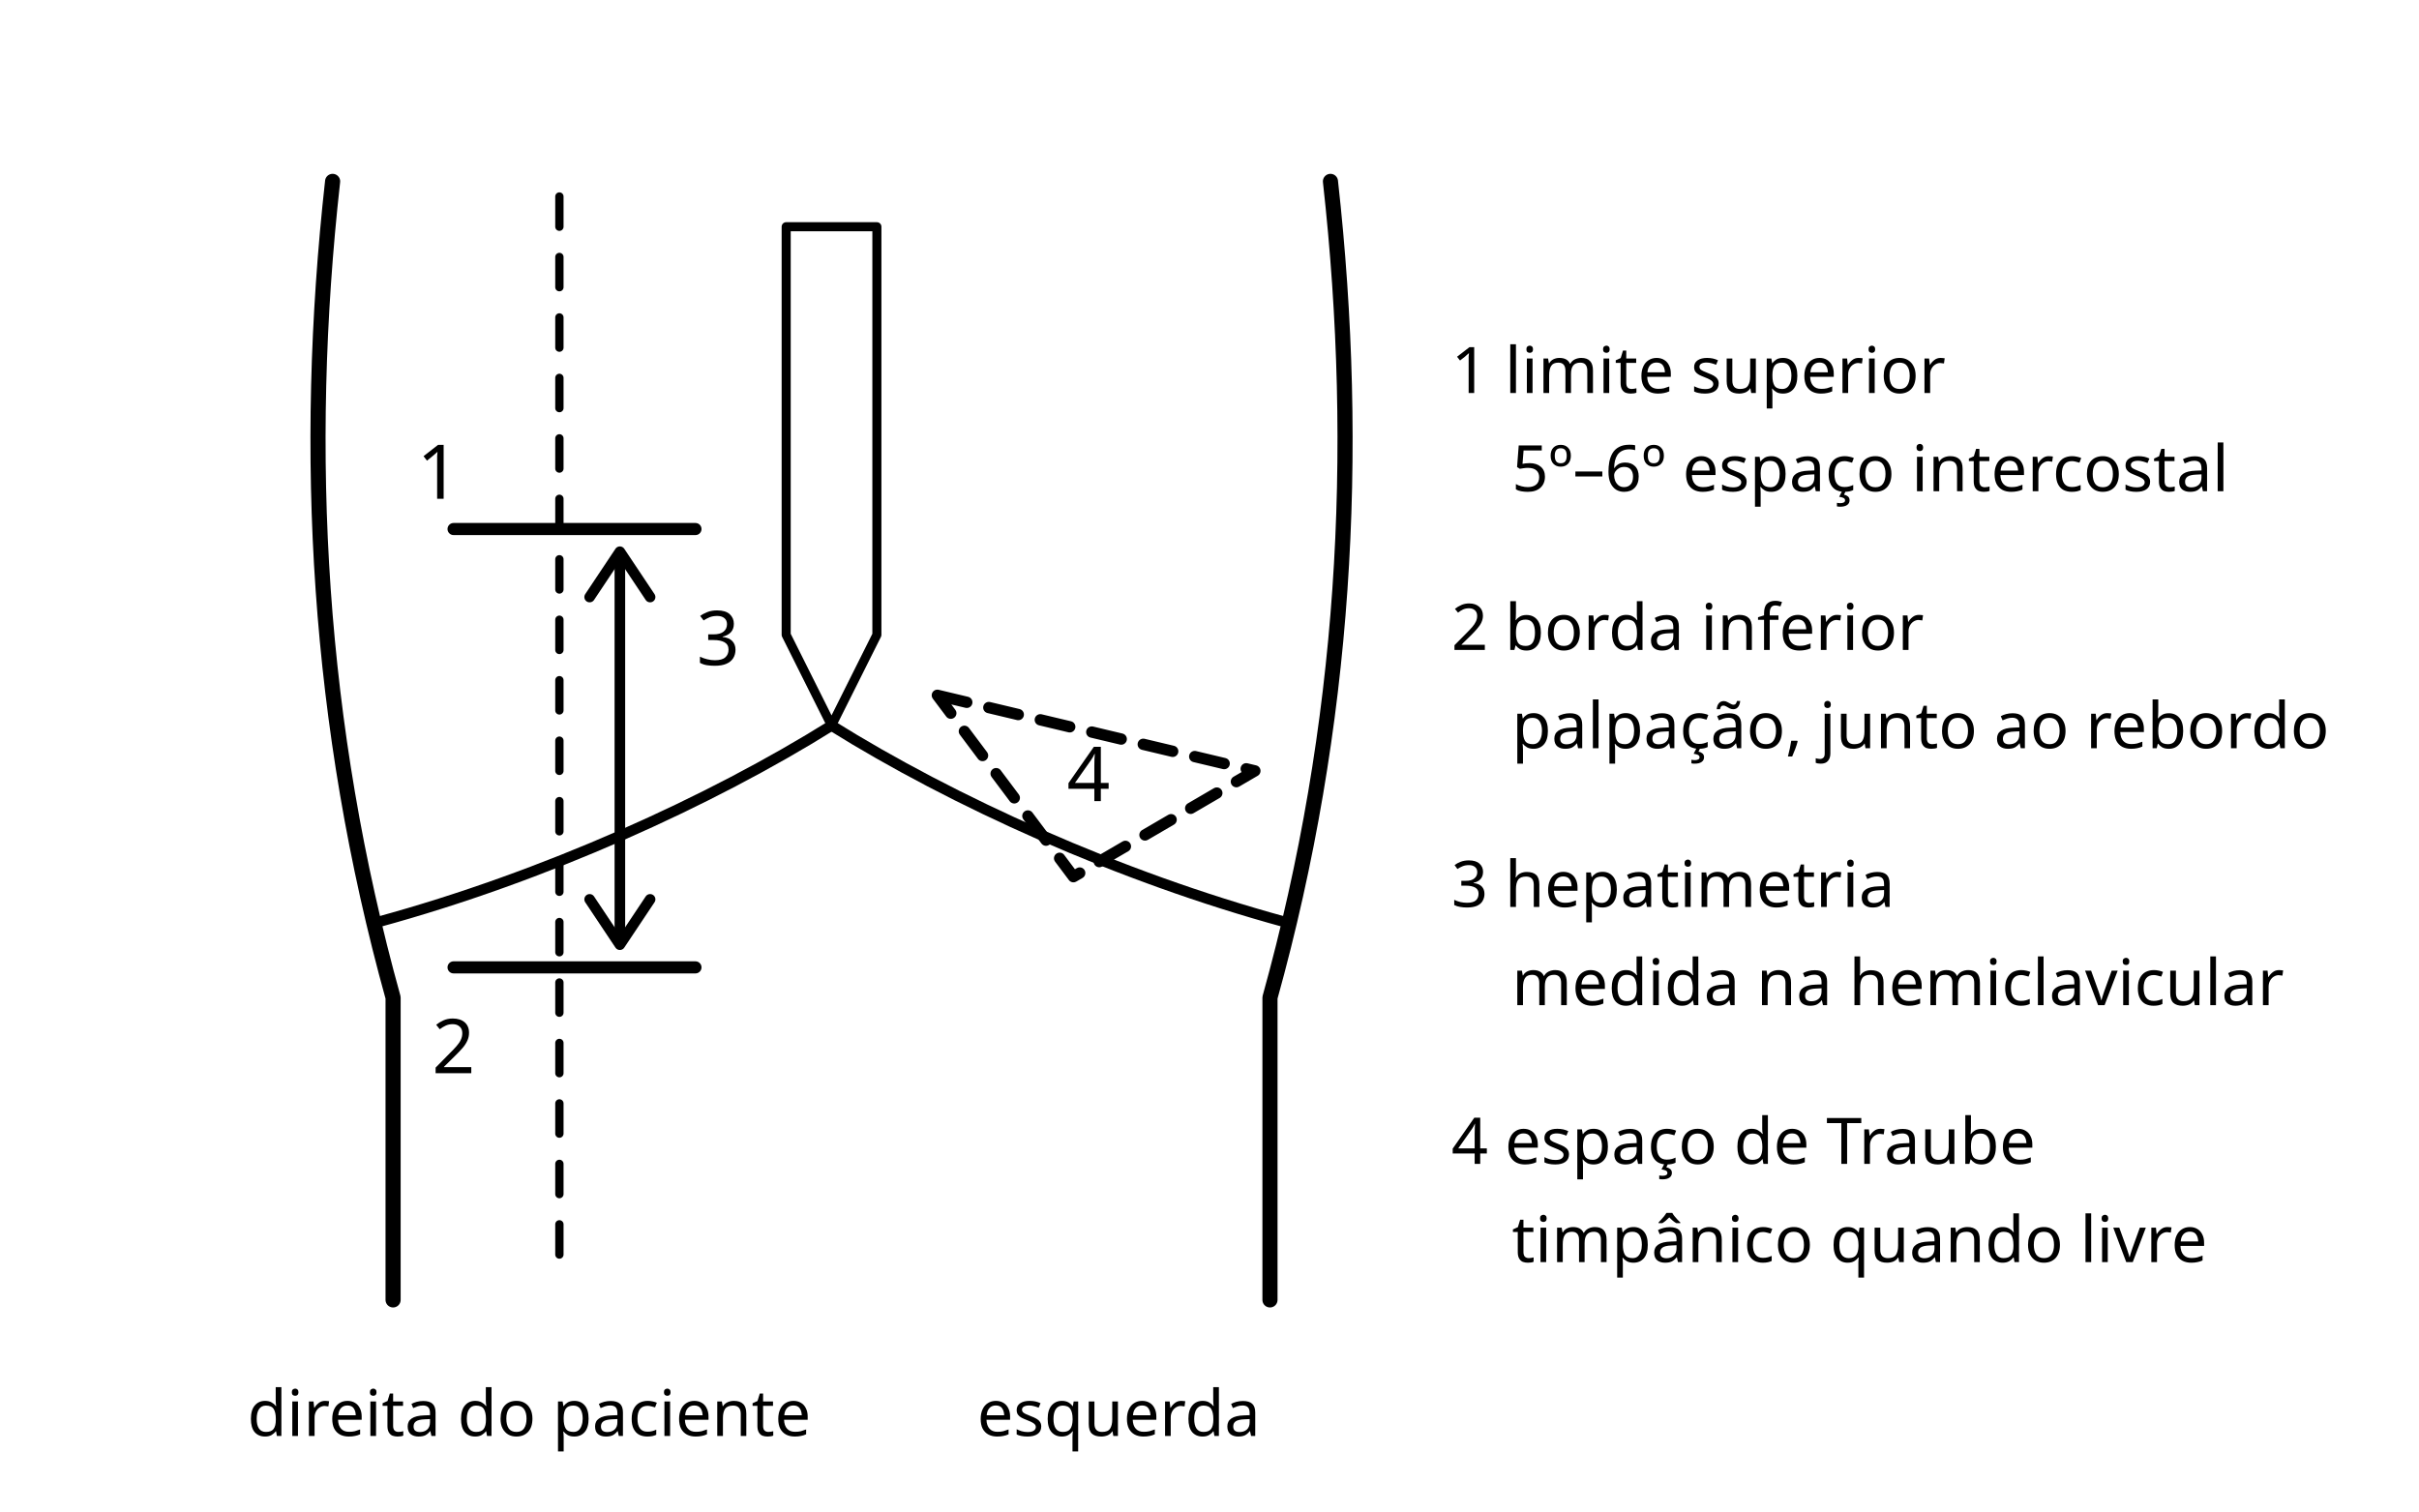
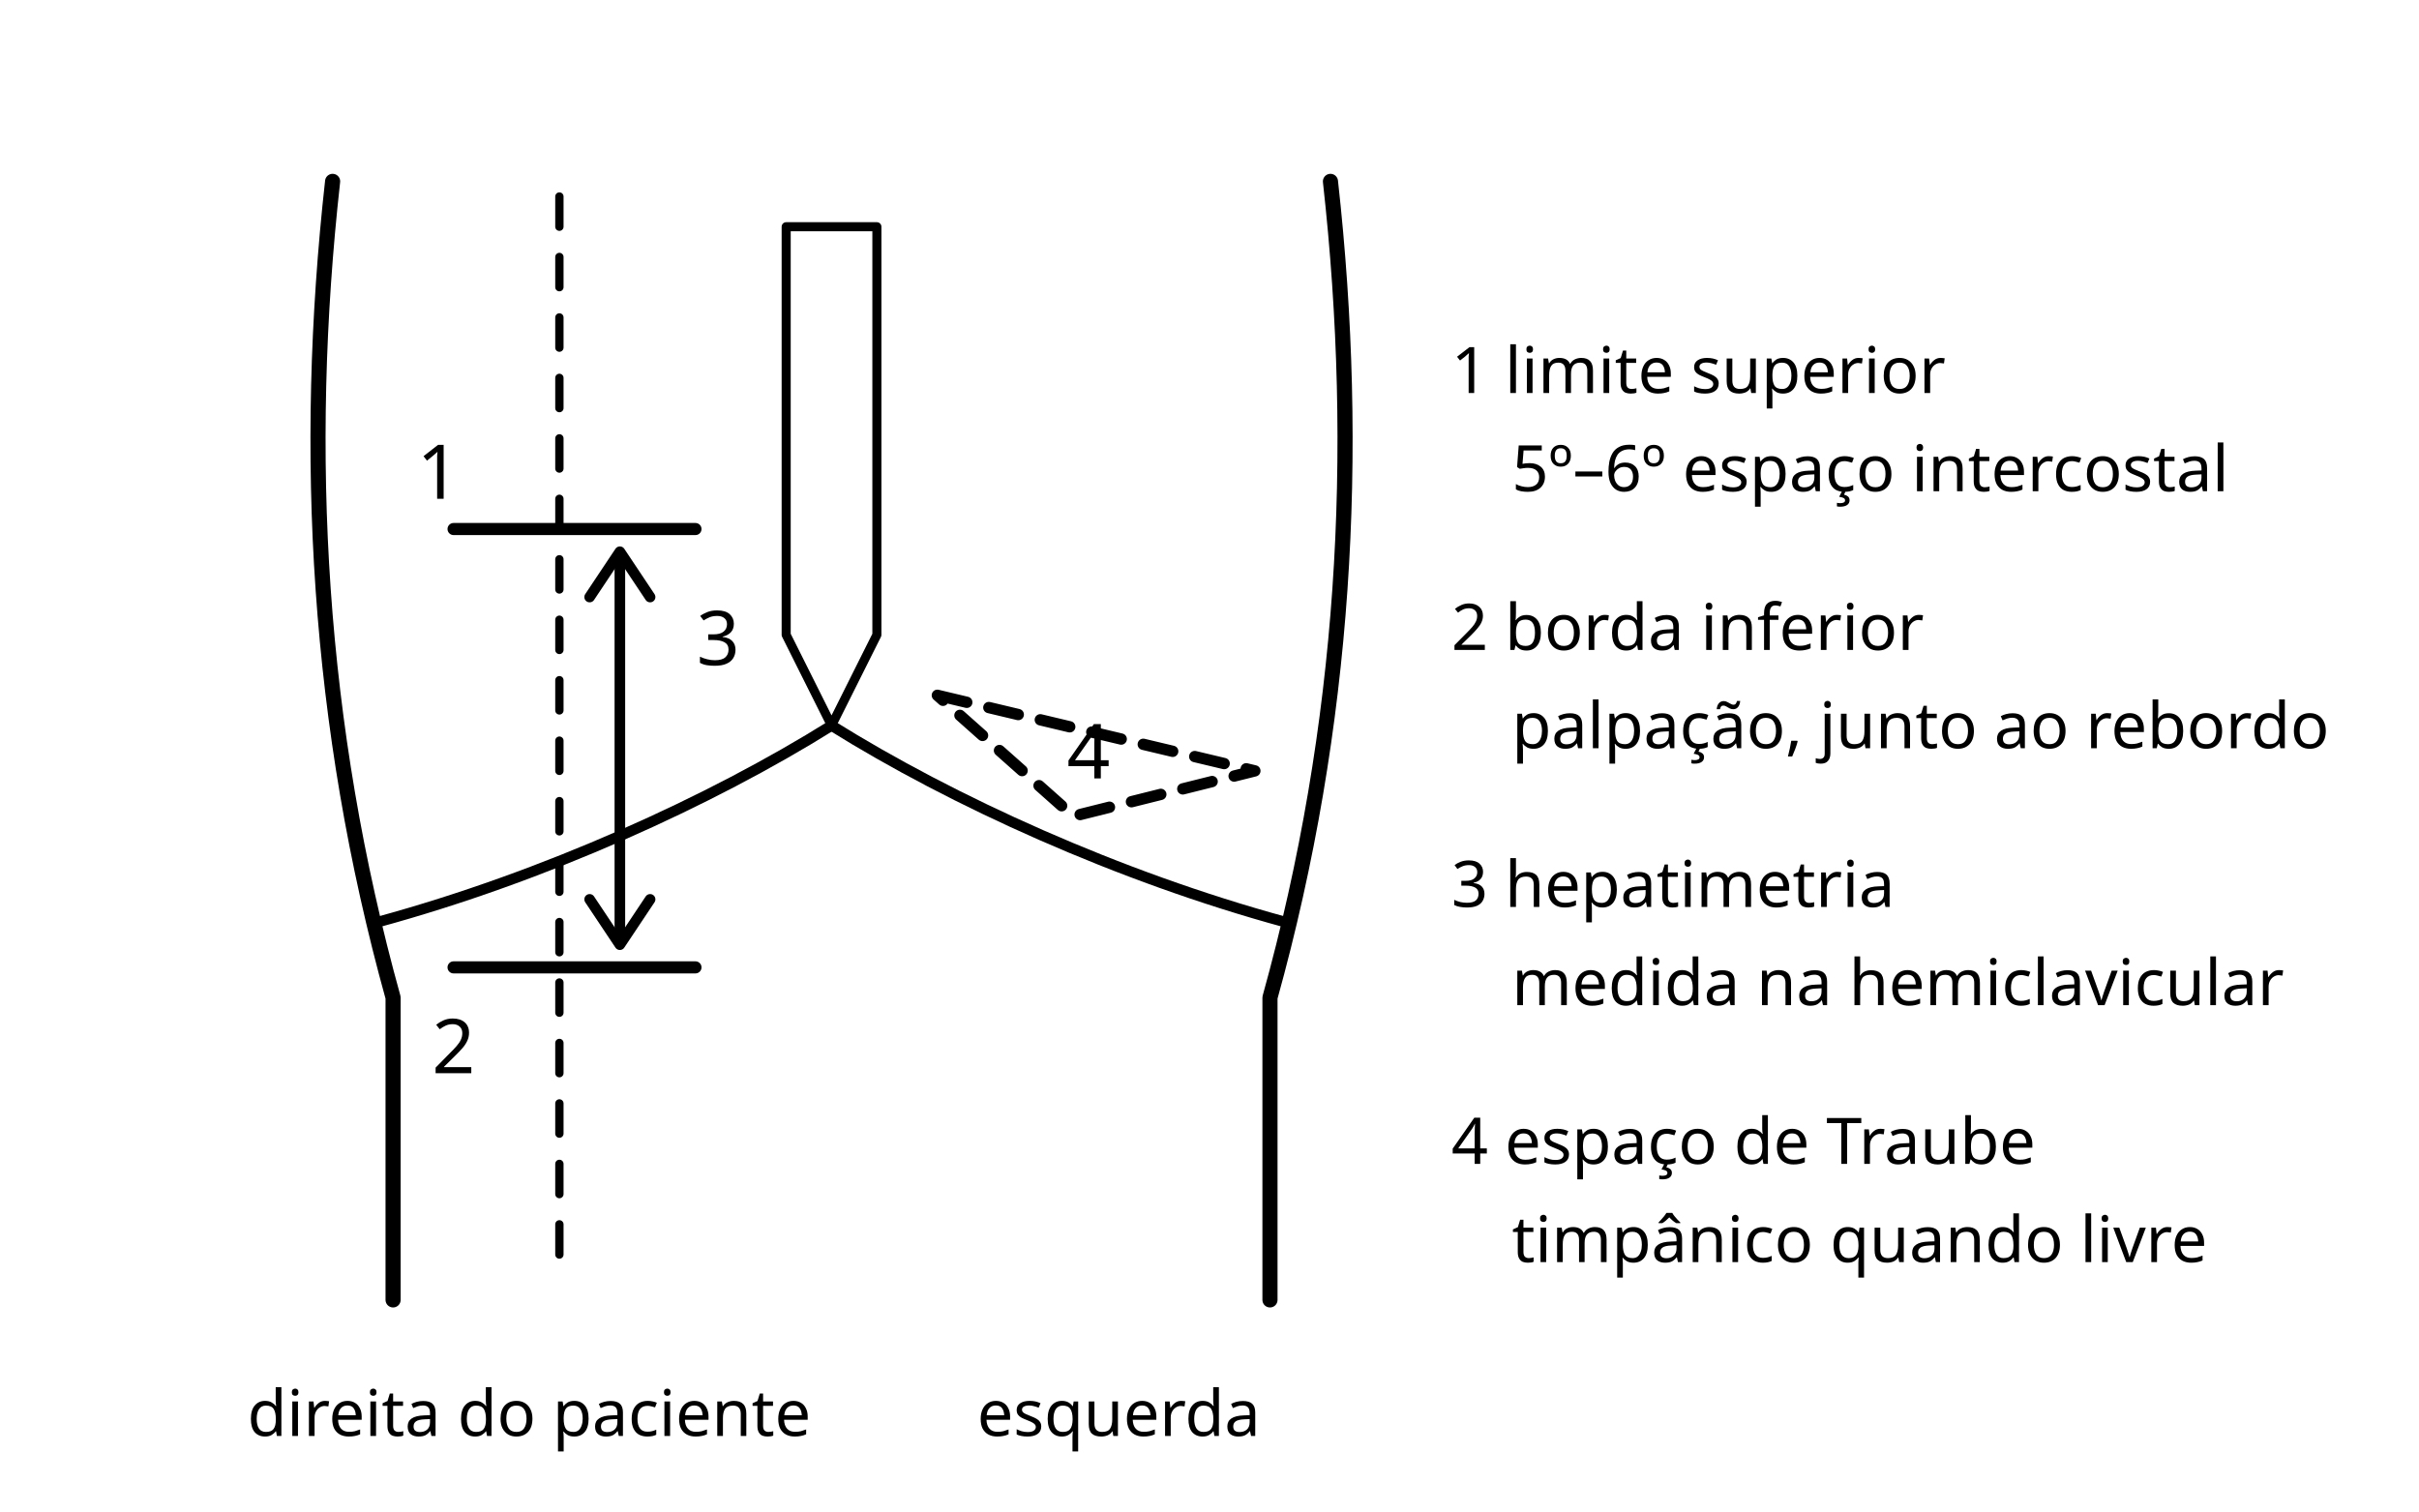
<svg xmlns="http://www.w3.org/2000/svg" viewBox="0 0 320 200" fill="none" stroke="currentColor" stroke-width="2" stroke-linecap="round" stroke-linejoin="round">
  <path d="M 44 24 C 40 60, 42 96, 52 132 L 52 172" stroke-width="2" />
  <path d="M 176 24 C 180 60, 178 96, 168 132 L 168 172" stroke-width="2" />
  <path d="M 104 30 L 116 30 L 116 84 L 110 96 L 104 84 Z" stroke-width="1.2" />
  <path d="M 110 96 C 94 106, 72 116, 50 122" stroke-width="1.4" />
  <path d="M 110 96 C 126 106, 148 116, 170 122" stroke-width="1.4" />
  <path d="M 74 26 L 74 166" stroke-width="1.1" stroke-dasharray="4 4" />
  <path d="M 60 70 L 92 70" stroke-width="1.6" />
  <path d="M 60 128 L 92 128" stroke-width="1.6" />
  <path d="M 82 74 L 82 124" stroke-width="1.4" />
  <path d="M 78 79 L 82 73 L 86 79" stroke-width="1.4" />
  <path d="M 78 119 L 82 125 L 86 119" stroke-width="1.4" />
-   <path d="M 124 92 L 166 102 L 142 116 Z" stroke-width="1.5" stroke-dasharray="4 3" />
+   <path d="M 124 92 L 166 102 L 142 108 Z" stroke-width="1.5" stroke-dasharray="4 3" />
  <g font-family="sans-serif" font-size="10" fill="currentColor" stroke="none" text-anchor="middle">
    <text x="58" y="66">1</text>
    <text x="60" y="142">2</text>
    <text x="95" y="88">3</text>
-     <text x="144" y="106">4</text>
+     <text x="144" y="103">4</text>
  </g>
  <g font-family="sans-serif" font-size="8.5" fill="currentColor" stroke="none">
    <text x="192" y="52">1 limite superior</text>
    <text x="200" y="65">5º–6º espaço intercostal</text>
    <text x="192" y="86">2 borda inferior</text>
    <text x="200" y="99">palpação, junto ao rebordo</text>
    <text x="192" y="120">3 hepatimetria</text>
    <text x="200" y="133">medida na hemiclavicular</text>
    <text x="192" y="154">4 espaço de Traube</text>
    <text x="200" y="167">timpânico quando livre</text>
  </g>
  <g font-family="sans-serif" font-size="8.5" fill="currentColor" stroke="none" text-anchor="middle">
    <text x="70" y="190">direita do paciente</text>
    <text x="148" y="190">esquerda</text>
  </g>
</svg>
